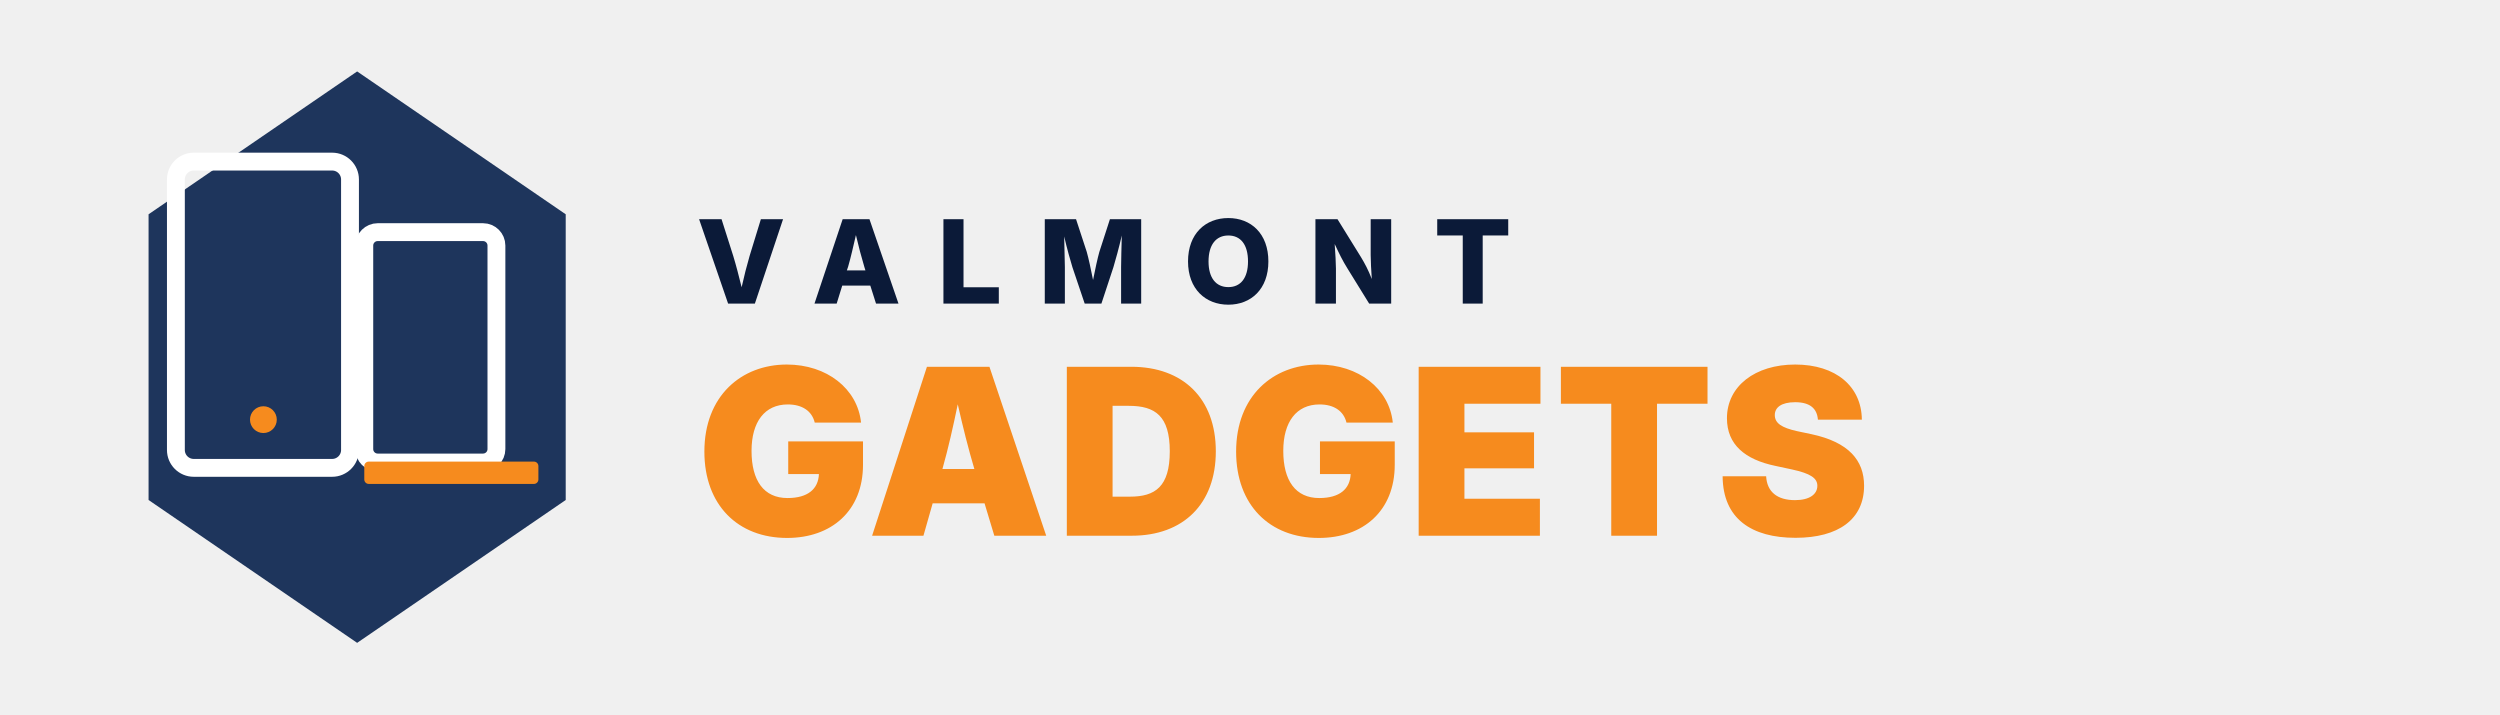
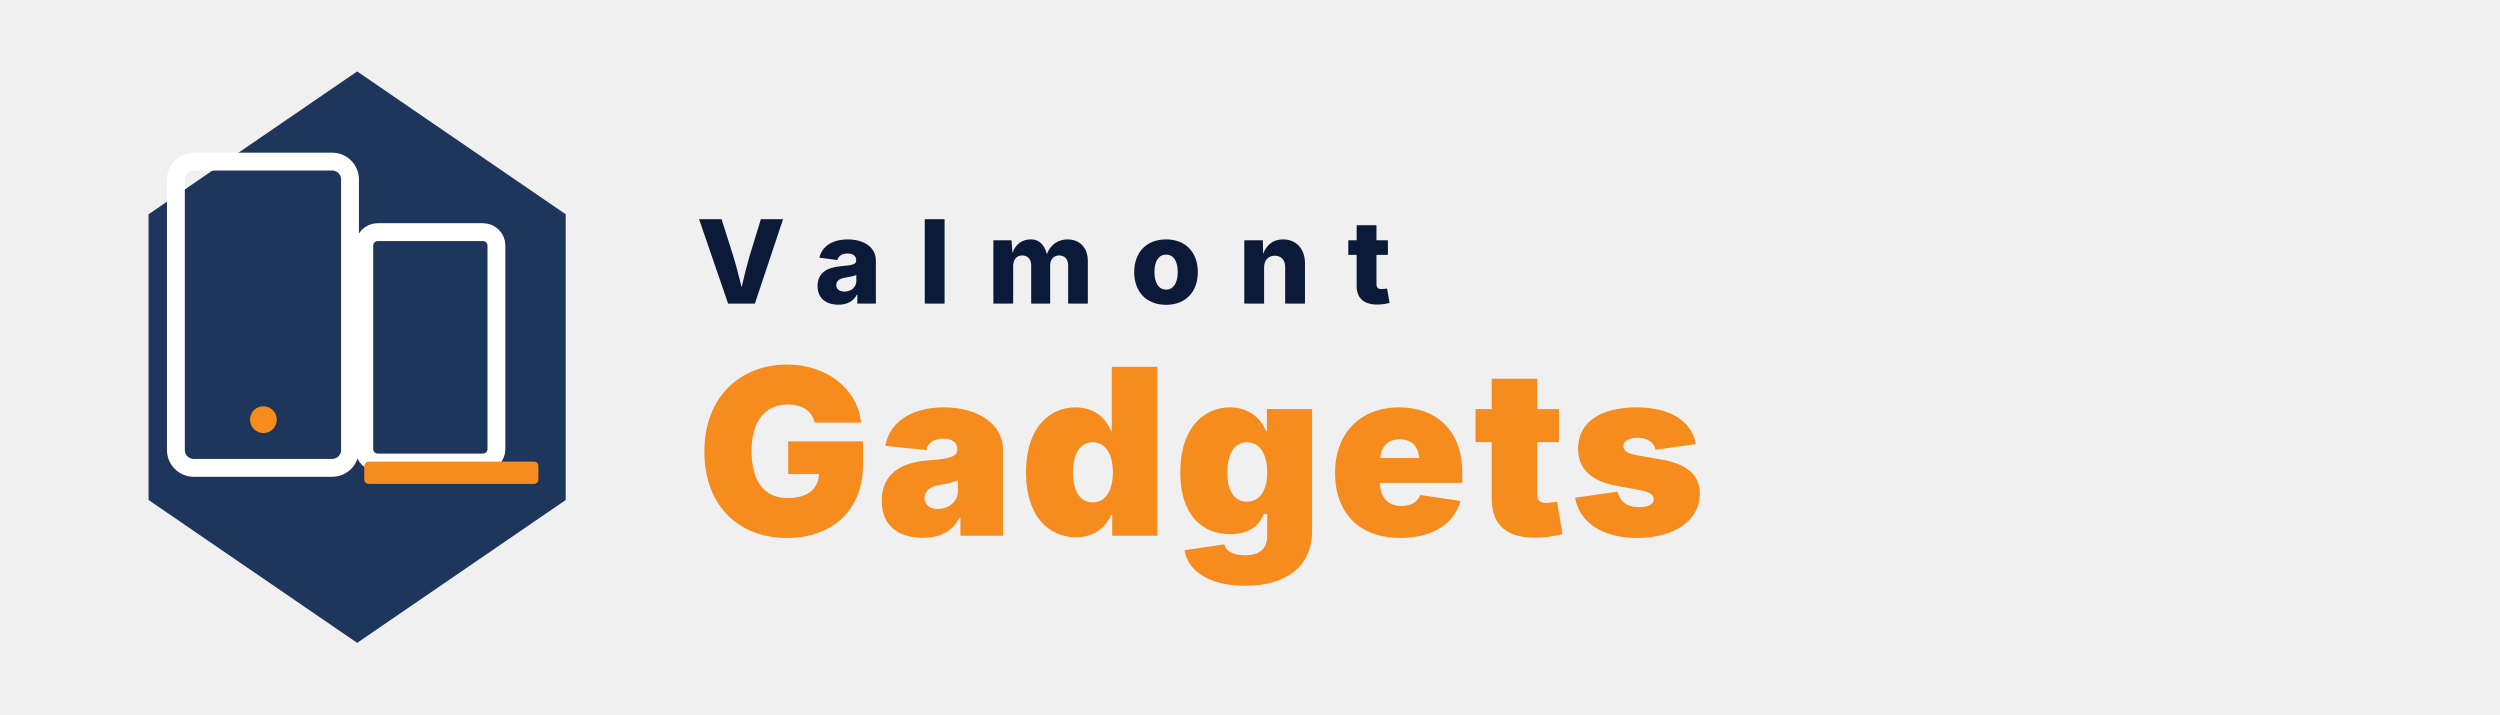
<svg xmlns="http://www.w3.org/2000/svg" viewBox="0 0 280 80" width="100%" height="100%">
  <defs>
    <style>
      .hex-bg { fill: #1e355c; }
      .v-white { fill: none; stroke: #ffffff; stroke-width: 2; stroke-linecap: round; stroke-linejoin: round; }
      .v-orange-fill { fill: #f68b1e; }
      .text-valmont { font-family: 'Inter', -apple-system, sans-serif; font-weight: 800; font-size: 13px; fill: #0b1a38; letter-spacing: 4px; }
      .text-gadgets { font-family: 'Inter', -apple-system, sans-serif; font-weight: 900; font-size: 26px; fill: #f68b1e; letter-spacing: 0.5px; }
    </style>
  </defs>
  <g>
    <polygon class="hex-bg" points="40,8 63.36,24 63.36,56 40,72 16.64,56 16.64,24" />
    <rect class="v-white" x="19.7" y="18.1" width="19.5" height="34.3" rx="2" ry="2" />
    <circle class="v-orange-fill" cx="29.5" cy="47.0" r="1.5" />
    <rect class="v-white" x="40.8" y="26.0" width="14.8" height="25.8" rx="1.5" ry="1.5" />
    <rect class="v-orange-fill" x="40.8" y="51.7" width="19.5" height="2.5" rx="0.5" ry="0.5" />
  </g>
-   <text x="78" y="34" class="text-valmont">VALMONT</text>
-   <text x="78" y="60" class="text-gadgets">GADGETS</text>
+   <text x="78" y="34" class="text-valmont">Valmont</text>
+   <text x="78" y="60" class="text-gadgets">Gadgets</text>
</svg>
